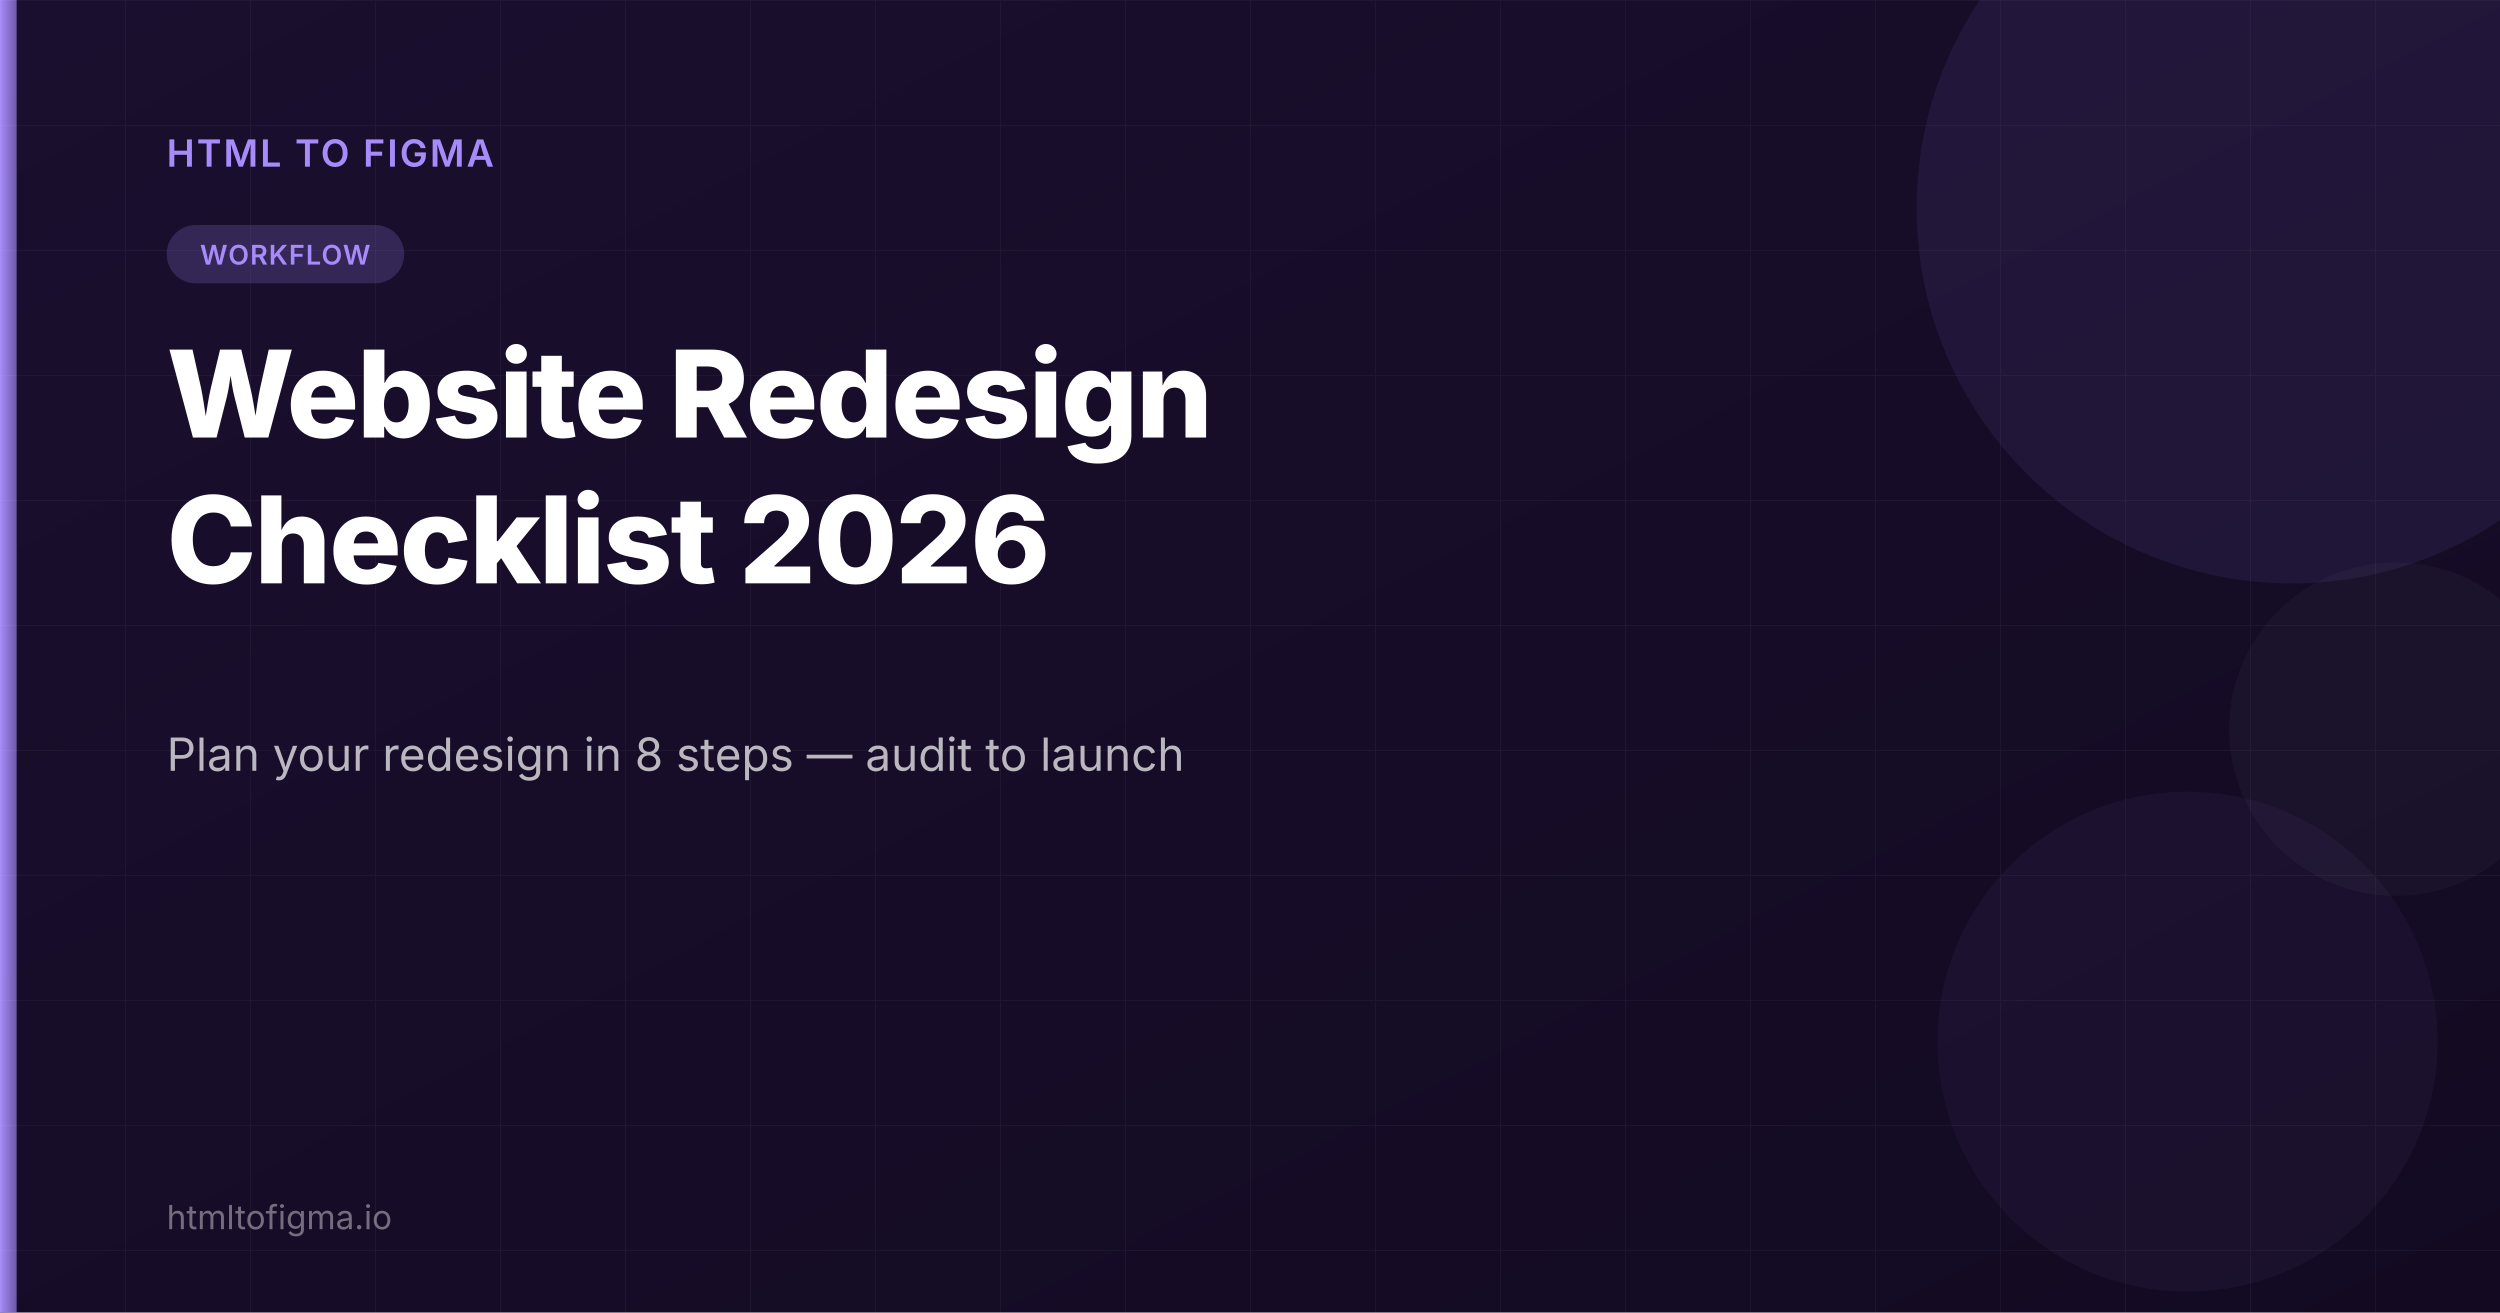
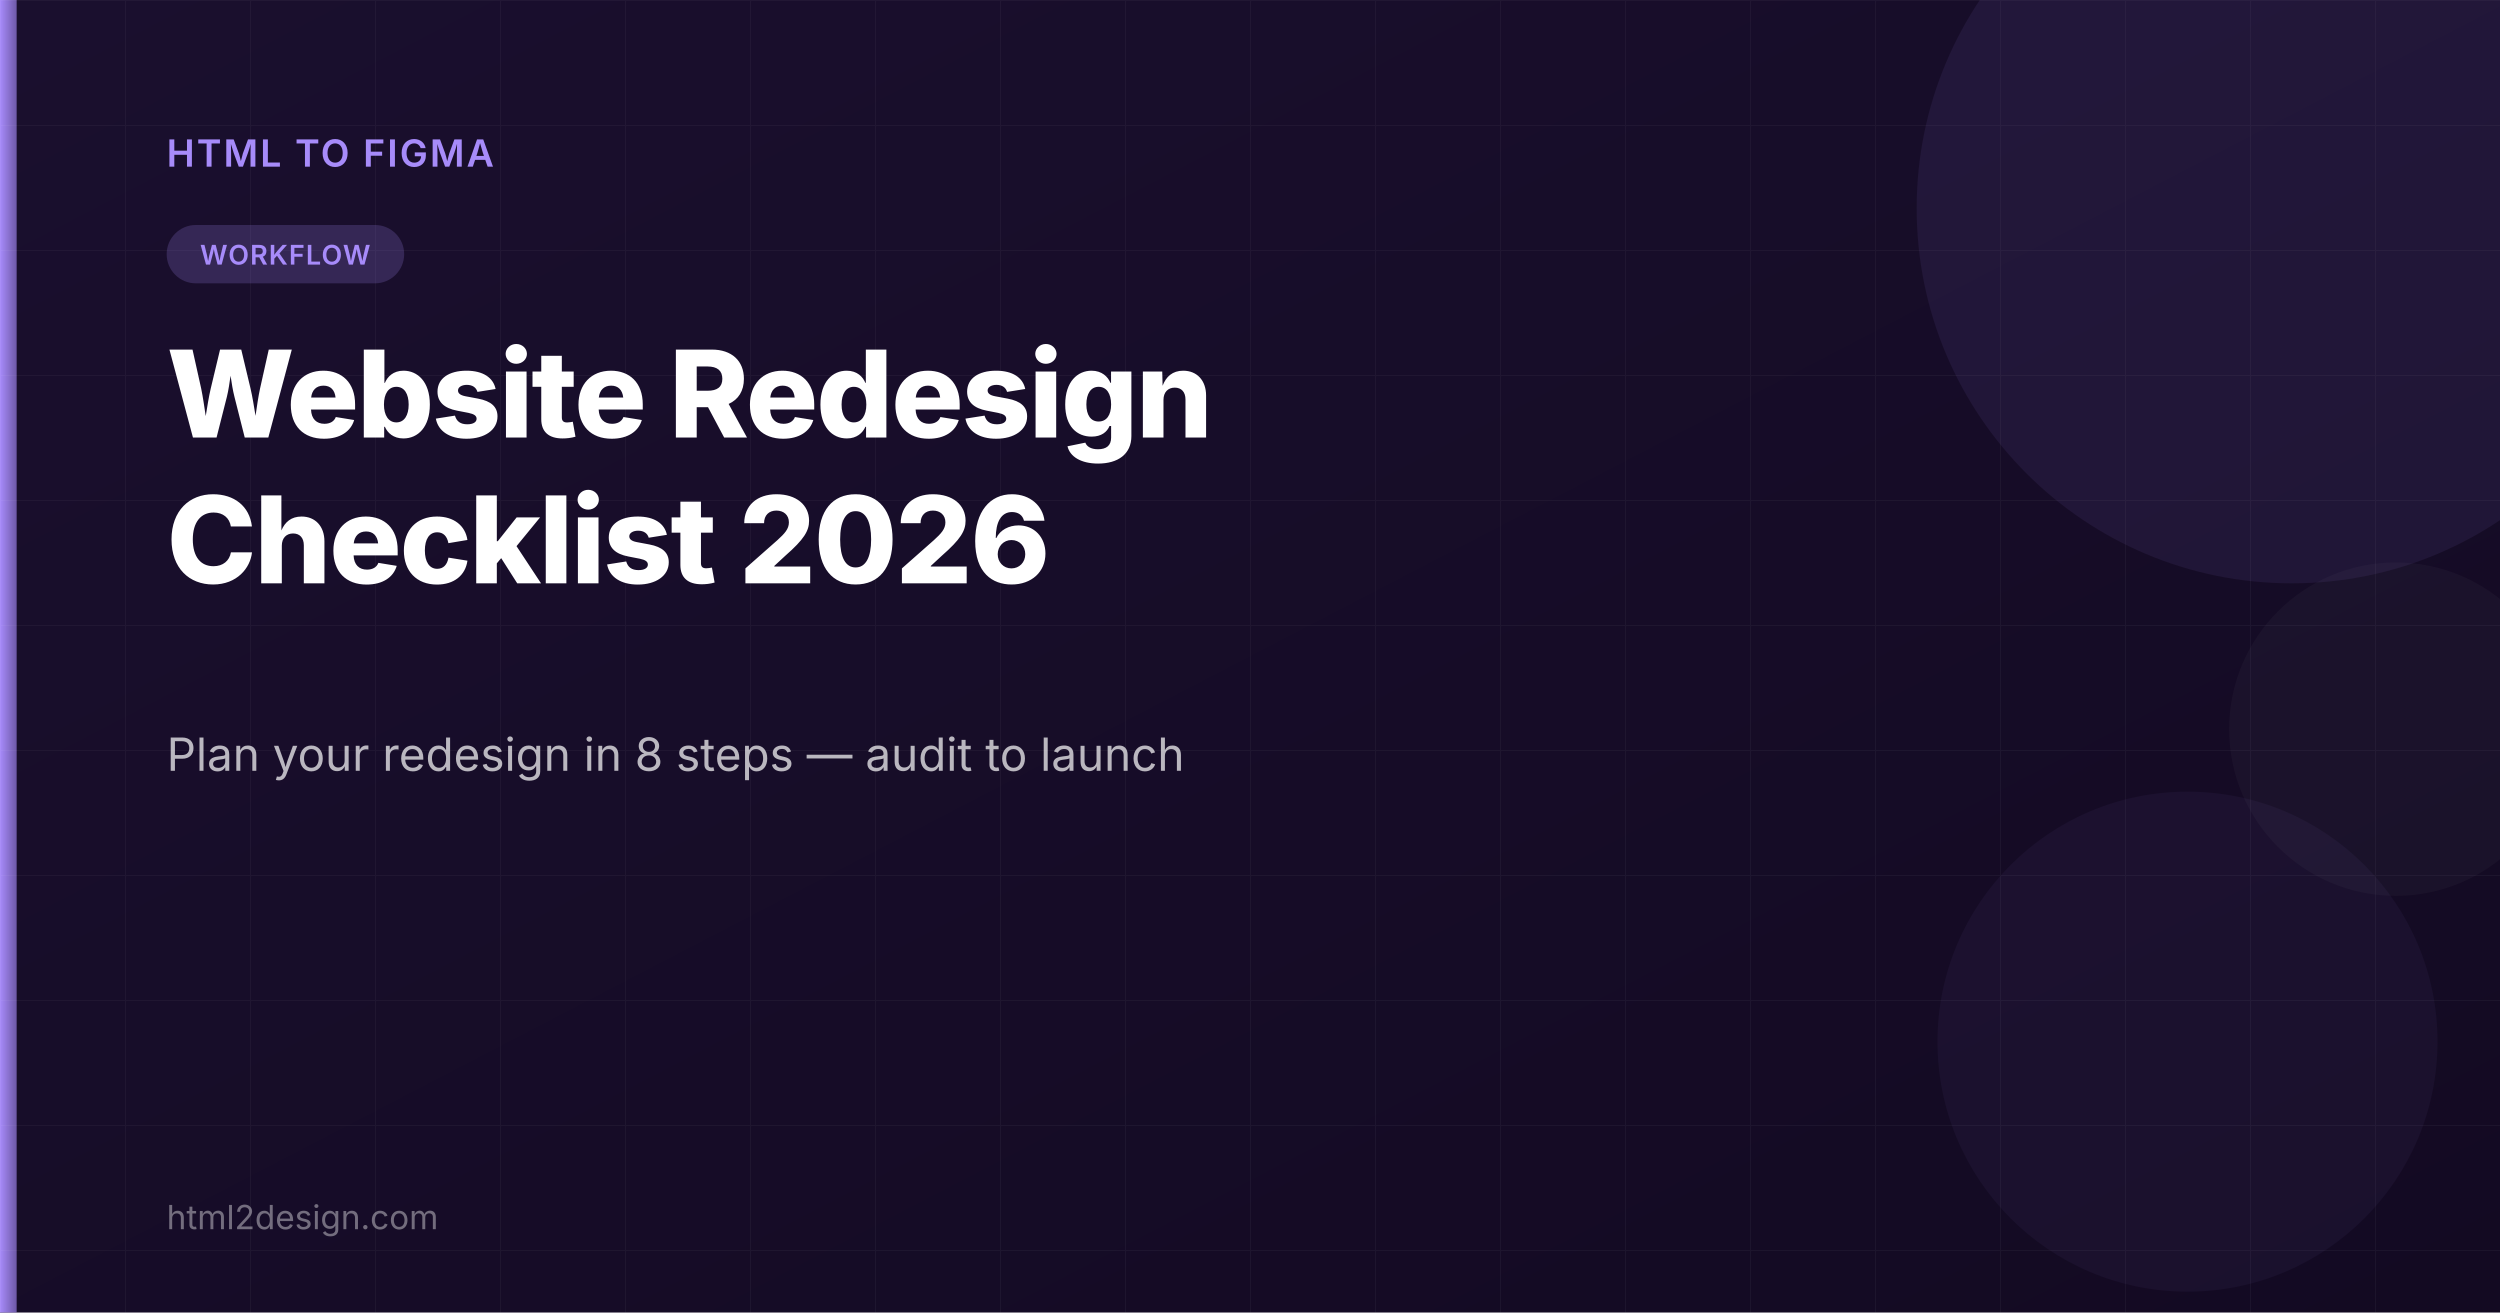
<svg xmlns="http://www.w3.org/2000/svg" width="1200" height="630" viewBox="0 0 1200 630">
  <defs>
    <linearGradient id="bg" x1="0%" y1="0%" x2="100%" y2="100%">
      <stop offset="0%" style="stop-color:#1A0F2E;stop-opacity:1" />
      <stop offset="100%" style="stop-color:#130A22;stop-opacity:1" />
    </linearGradient>
    <linearGradient id="accent" x1="0%" y1="0%" x2="100%" y2="0%">
      <stop offset="0%" style="stop-color:#A78BFA;stop-opacity:1" />
      <stop offset="100%" style="stop-color:#A78BFA;stop-opacity:0.6" />
    </linearGradient>
  </defs>
  <rect width="1200" height="630" fill="url(#bg)" />
  <rect x="0" y="0" width="8" height="630" fill="url(#accent)" />
  <pattern id="grid" width="60" height="60" patternUnits="userSpaceOnUse">
    <path d="M 60 0 L 0 0 0 60" fill="none" stroke="rgba(255,255,255,0.04)" stroke-width="1" />
  </pattern>
  <rect width="1200" height="630" fill="url(#grid)" />
  <text x="80" y="80" font-family="system-ui, -apple-system, sans-serif" font-size="18" font-weight="600" fill="#A78BFA" letter-spacing="1">HTML TO FIGMA</text>
  <rect x="80" y="108" width="114" height="28" rx="14" fill="#A78BFA" opacity="0.2" />
  <text x="96" y="127" font-family="system-ui, -apple-system, sans-serif" font-size="13" font-weight="600" fill="#A78BFA" letter-spacing="0.5">WORKFLOW</text>
  <text font-family="system-ui, -apple-system, sans-serif" font-size="58" font-weight="800" fill="white" letter-spacing="-1">
    <tspan x="80" y="210">Website Redesign</tspan>
    <tspan x="80" y="280">Checklist 2026</tspan>
  </text>
  <text x="80" y="370" font-family="system-ui, -apple-system, sans-serif" font-size="22" fill="rgba(255,255,255,0.7)" font-weight="400">Plan your redesign in 8 steps — audit to launch</text>
-   <text x="80" y="590" font-family="system-ui, -apple-system, sans-serif" font-size="16" fill="rgba(255,255,255,0.4)">htmltofigma.io</text>
+   <text x="80" y="590" font-family="system-ui, -apple-system, sans-serif" font-size="16" fill="rgba(255,255,255,0.4)">html2design.com</text>
  <circle cx="1100" cy="100" r="180" fill="#A78BFA" opacity="0.08" />
  <circle cx="1050" cy="500" r="120" fill="#A78BFA" opacity="0.05" />
  <circle cx="1150" cy="350" r="80" fill="white" opacity="0.03" />
</svg>
